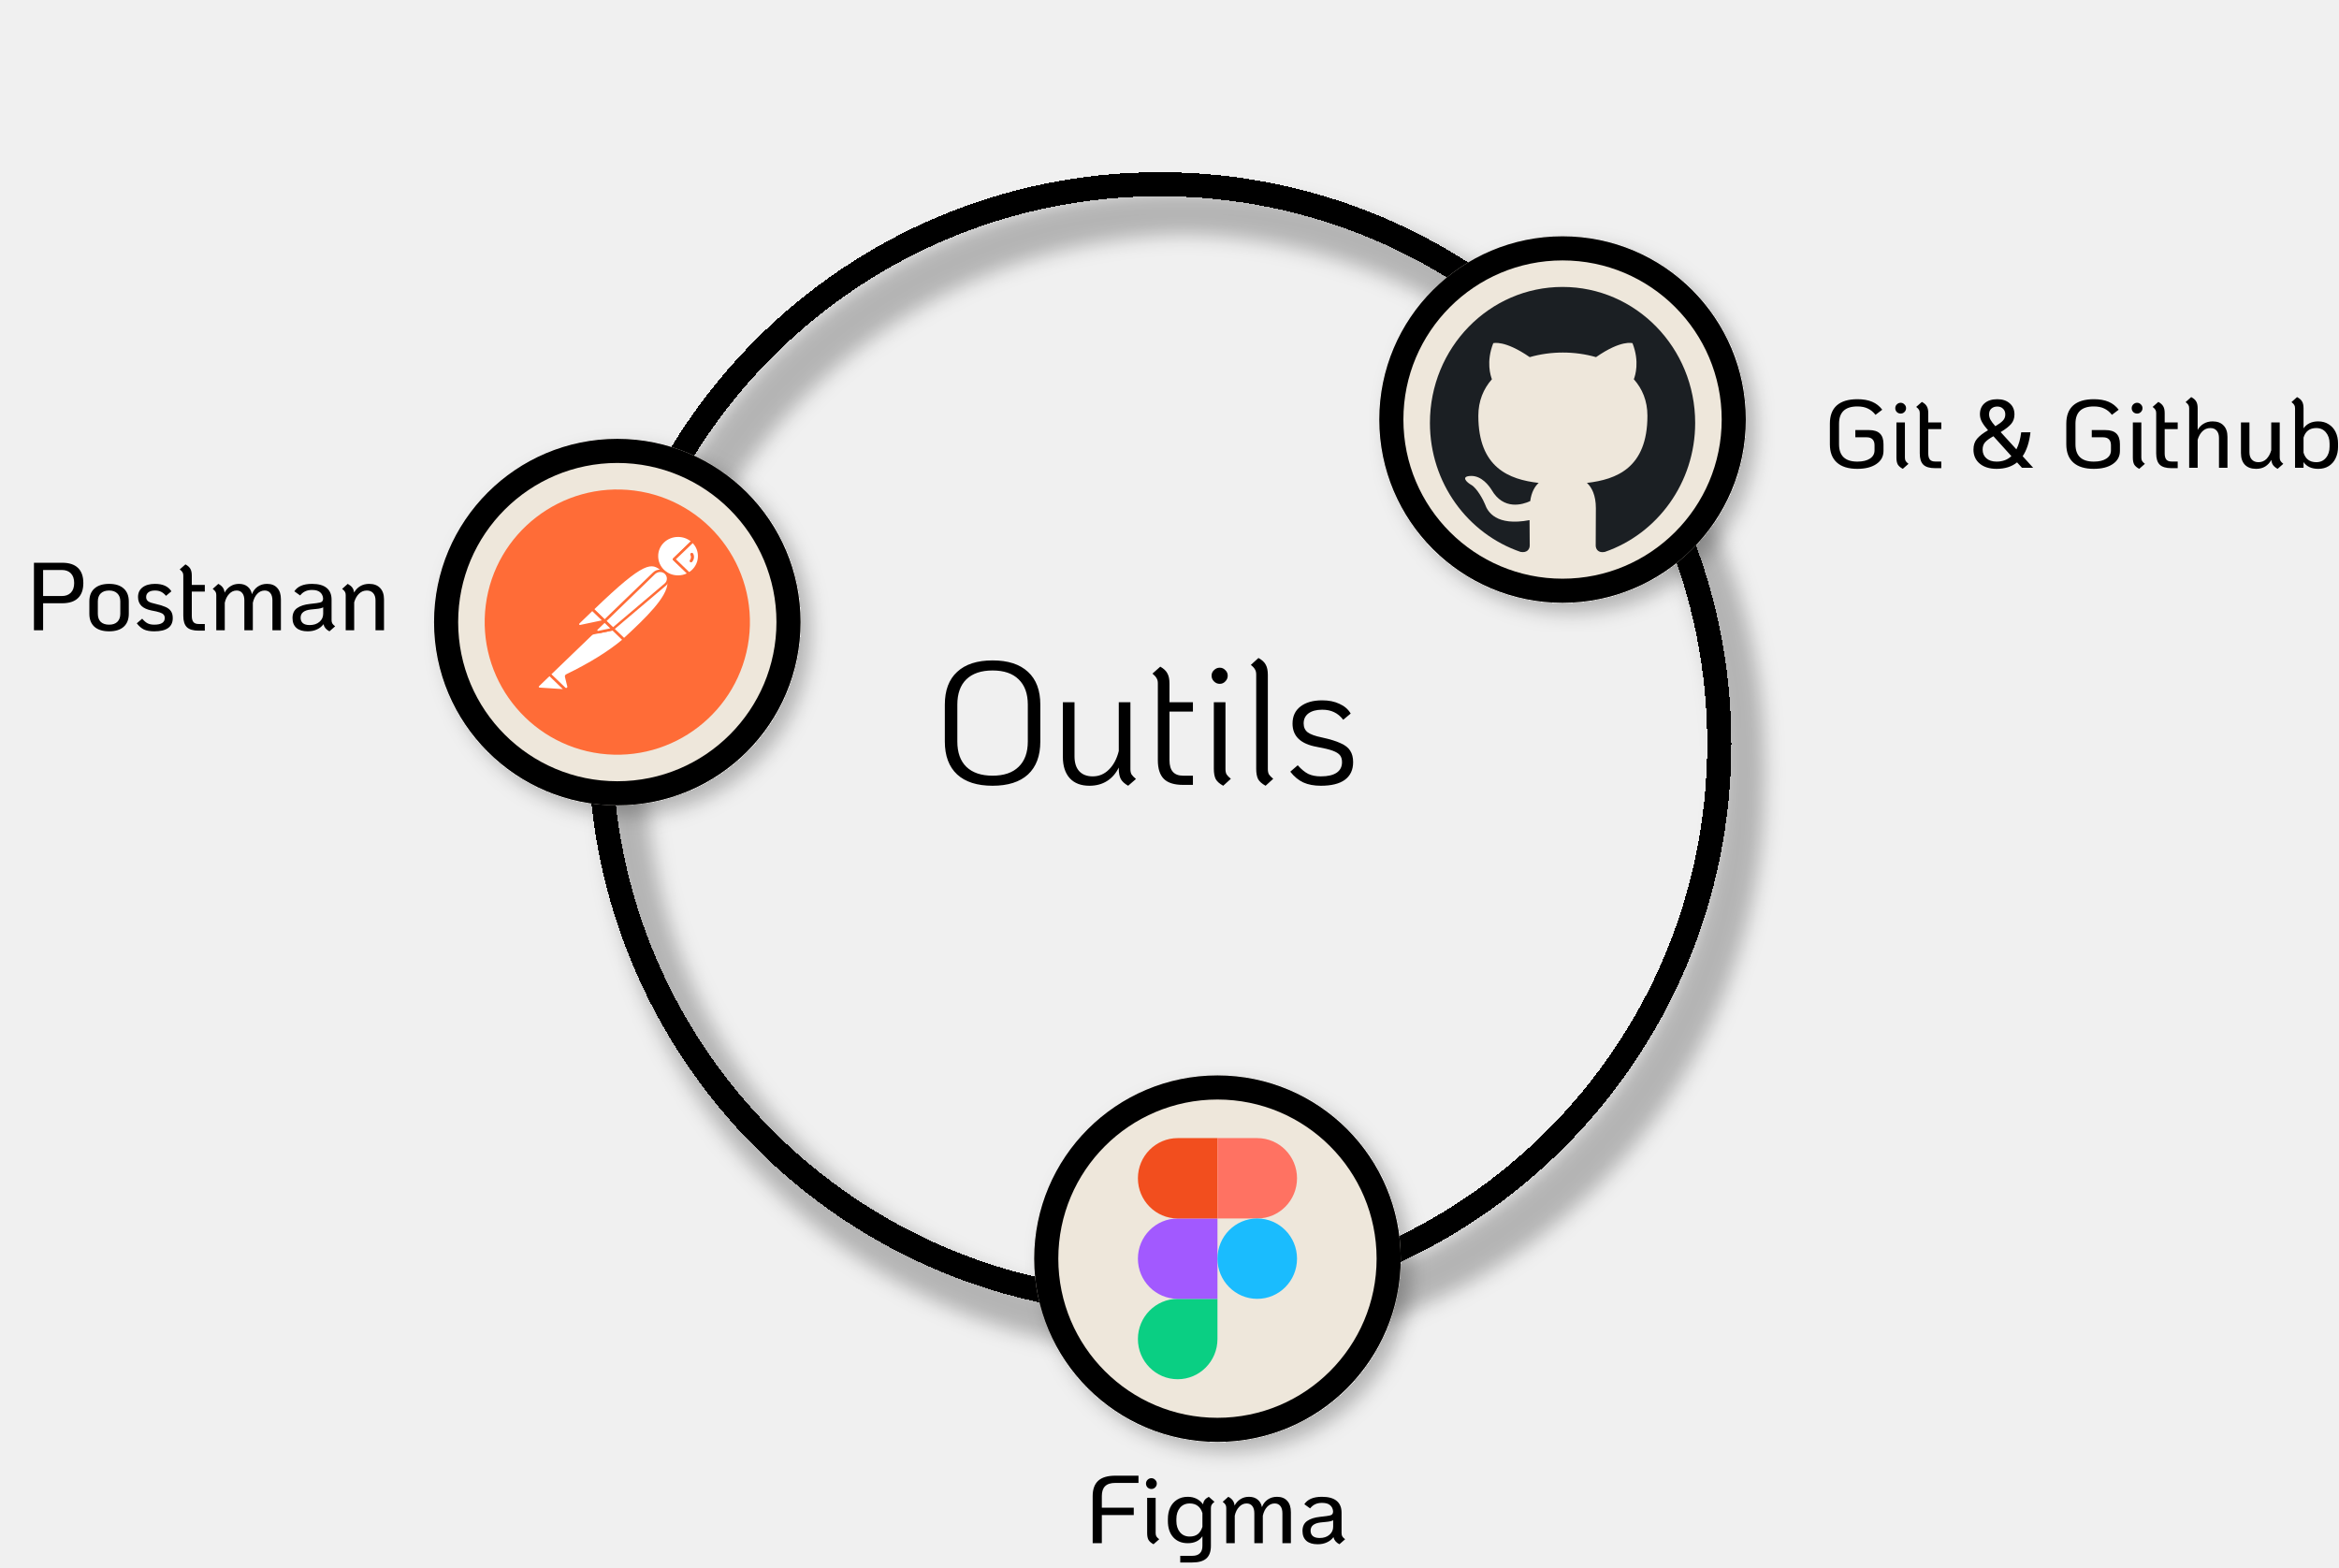
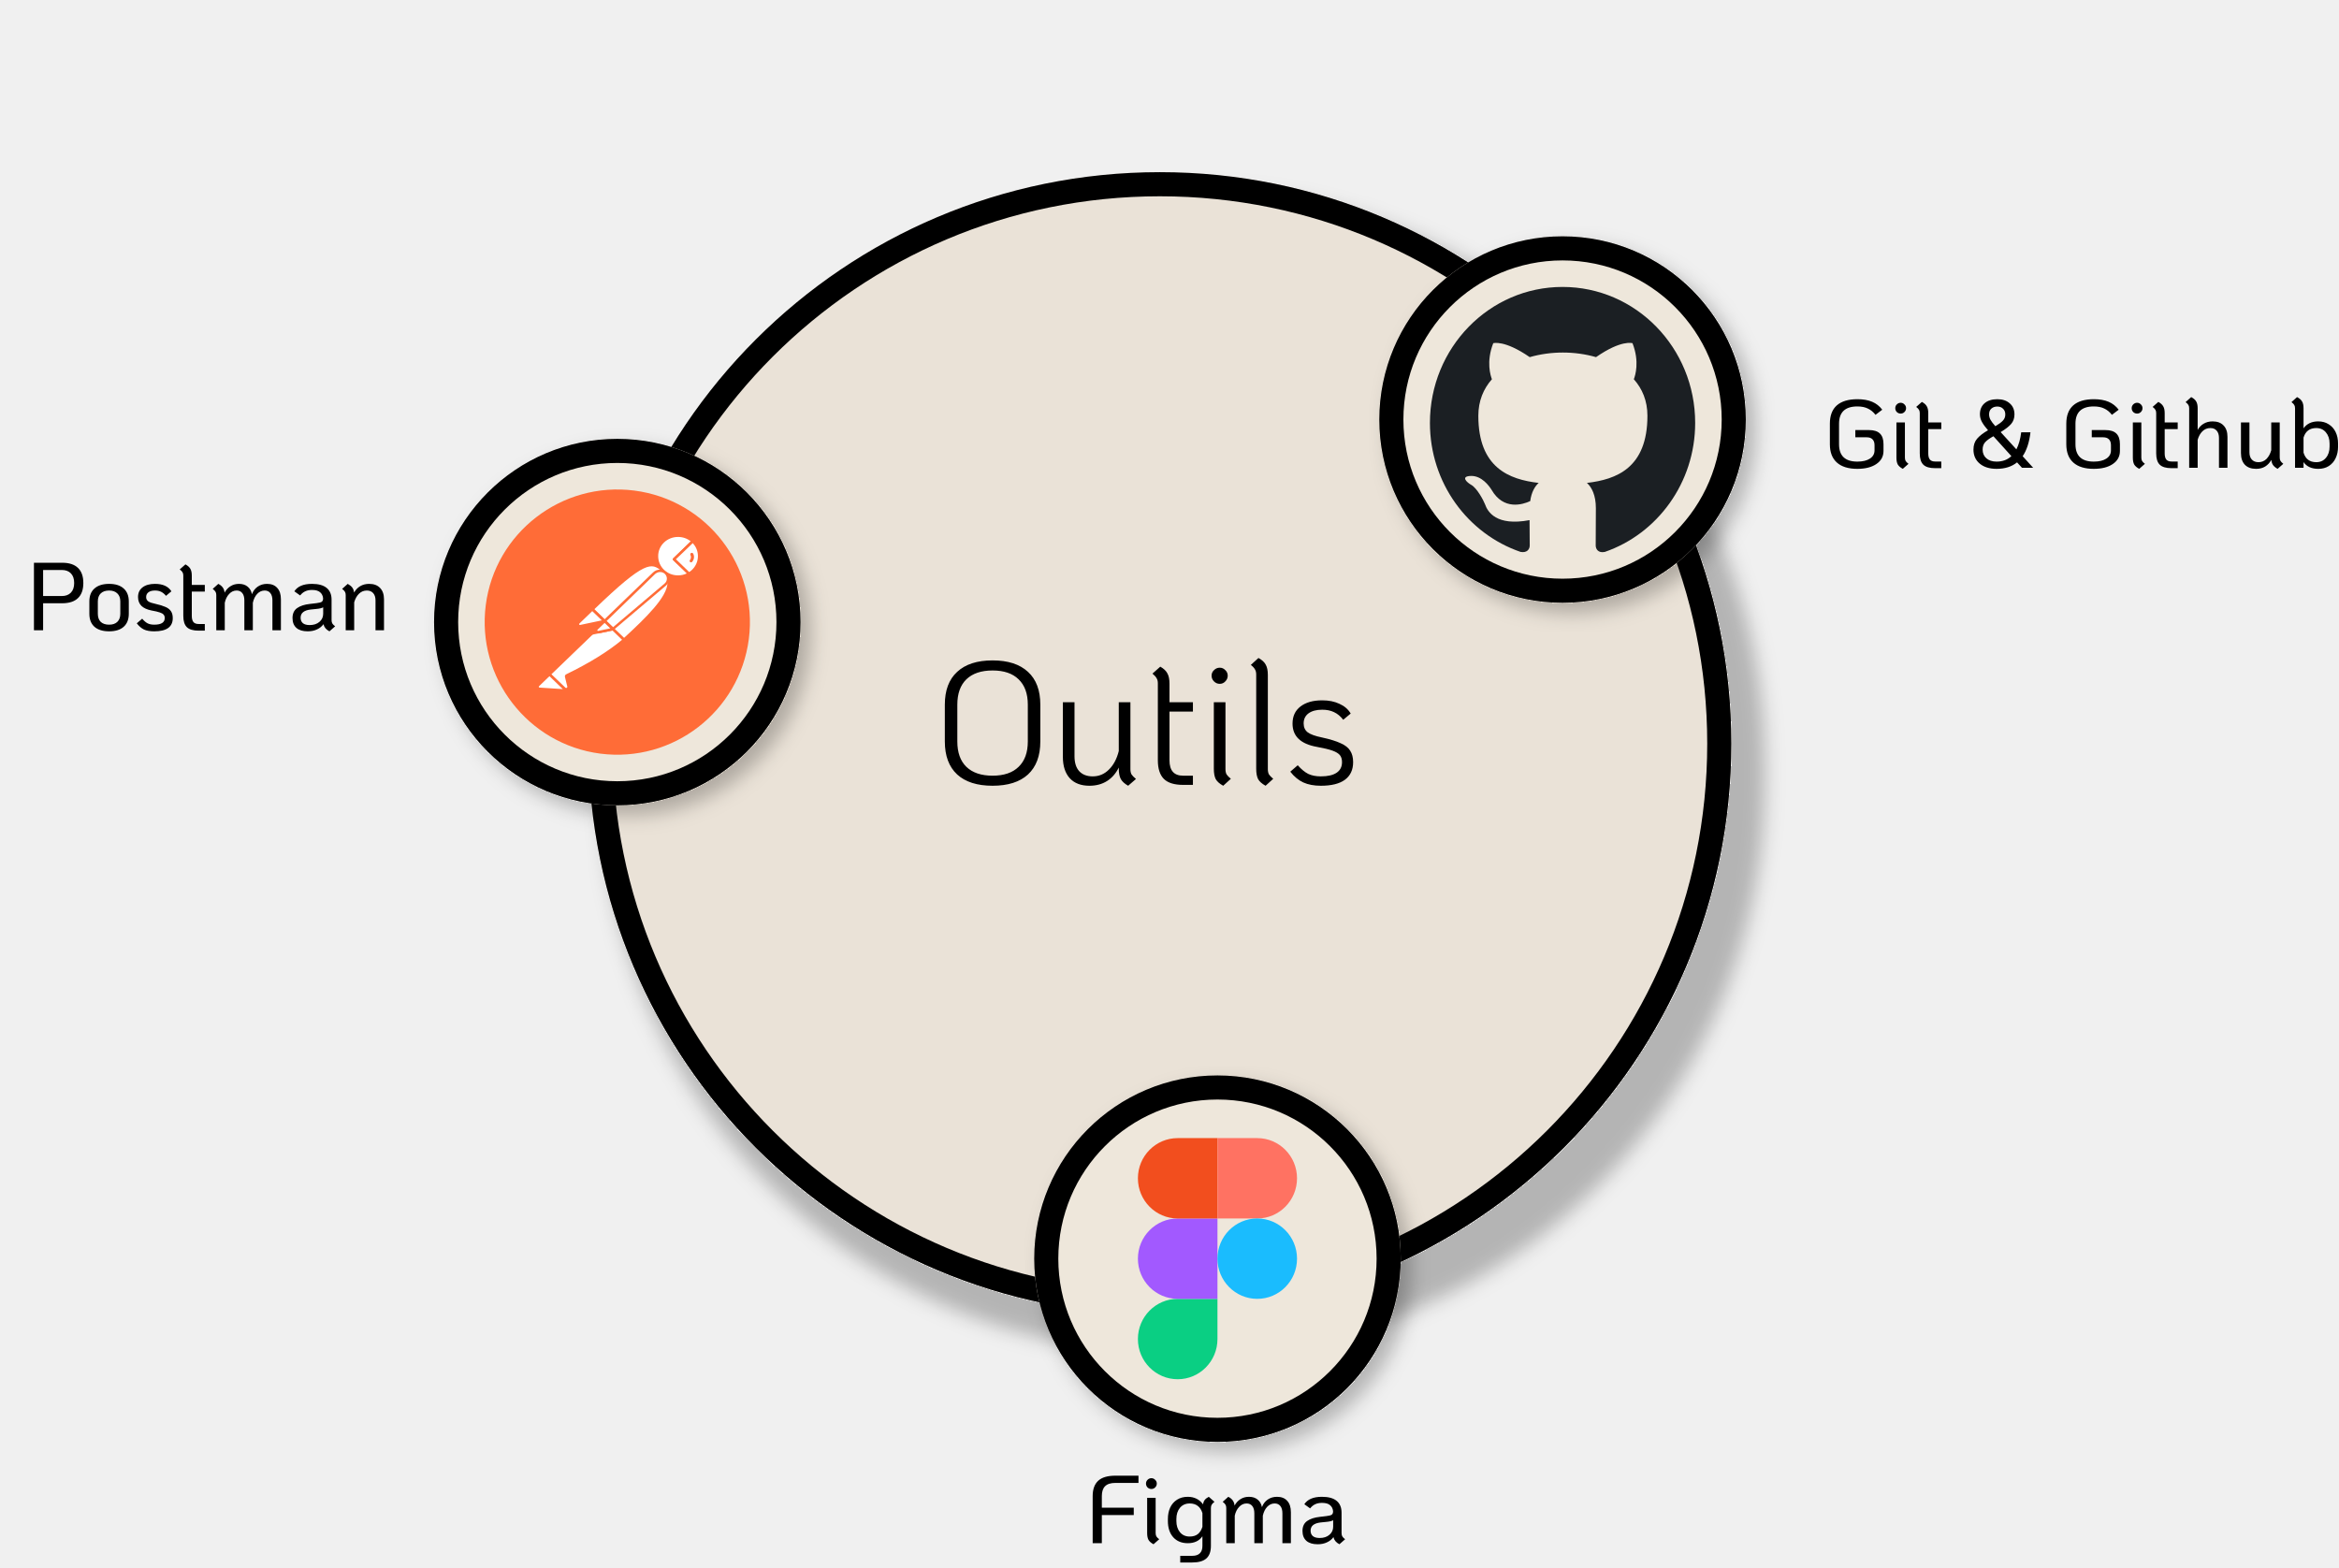
<svg xmlns="http://www.w3.org/2000/svg" width="485" height="325" viewBox="0 0 485 325" fill="none">
  <g filter="url(#filter0_d_146_38)">
-     <circle cx="240.5" cy="154.201" r="116" stroke="black" stroke-width="5" shape-rendering="crispEdges" />
+     <circle cx="240.5" cy="154.201" r="118.5" fill="#EAE2D7" />
+     <circle cx="240.5" cy="154.201" r="116" stroke="black" stroke-width="5" />
  </g>
  <g filter="url(#filter1_d_146_38)">
    <circle cx="128" cy="129" r="38" fill="#EEE7DB" />
    <circle cx="128" cy="129" r="35.5" stroke="black" stroke-width="5" />
  </g>
  <path d="M155.275 132.492C157.2 117.425 146.559 103.65 131.519 101.725C116.48 99.8 102.65 110.441 100.725 125.481C98.8 140.52 109.441 154.323 124.481 156.275C139.548 158.2 153.323 147.559 155.275 132.492Z" fill="#FF6C37" />
  <path d="M137.568 118.387L126.076 129.484L122.835 126.354C134.137 115.442 135.253 116.388 137.568 118.387Z" fill="white" />
  <path d="M126.076 129.746C125.994 129.746 125.94 129.72 125.885 129.668L122.618 126.538C122.509 126.433 122.509 126.275 122.618 126.17C134.11 115.073 135.308 116.125 137.732 118.229C137.786 118.281 137.813 118.334 137.813 118.413C137.813 118.492 137.786 118.544 137.732 118.597L126.24 129.668C126.212 129.72 126.131 129.746 126.076 129.746ZM123.217 126.354L126.076 129.115L137.16 118.413C135.145 116.677 133.783 116.151 123.217 126.354Z" fill="#FF6C37" />
  <path d="M129.371 132.665L126.24 129.641L137.732 118.545C140.809 121.542 136.207 126.407 129.371 132.665Z" fill="white" />
  <path d="M129.371 132.928C129.29 132.928 129.235 132.902 129.181 132.849L126.049 129.825C125.994 129.773 125.994 129.72 125.994 129.641C125.994 129.562 126.022 129.51 126.076 129.457L137.568 118.36C137.677 118.255 137.841 118.255 137.949 118.36C138.657 118.991 139.039 119.886 139.011 120.806C138.957 123.725 135.526 127.432 129.589 132.849C129.507 132.902 129.426 132.928 129.371 132.928ZM126.621 129.641C128.364 131.351 129.099 132.034 129.371 132.297C133.946 128.09 138.385 123.777 138.412 120.806C138.44 120.122 138.167 119.439 137.704 118.913L126.621 129.641Z" fill="#FF6C37" />
  <path d="M122.89 126.433L125.205 128.669C125.259 128.721 125.259 128.774 125.205 128.826C125.177 128.853 125.177 128.853 125.15 128.853L120.357 129.852C120.112 129.878 119.894 129.72 119.84 129.484C119.813 129.352 119.867 129.221 119.949 129.142L122.727 126.46C122.781 126.407 122.863 126.381 122.89 126.433Z" fill="white" />
  <path d="M120.276 130.115C119.867 130.115 119.568 129.799 119.568 129.405C119.568 129.221 119.649 129.037 119.785 128.905L122.563 126.223C122.727 126.092 122.944 126.092 123.108 126.223L125.423 128.458C125.586 128.59 125.586 128.826 125.423 128.984C125.368 129.037 125.314 129.063 125.232 129.089L120.439 130.089C120.385 130.089 120.33 130.115 120.276 130.115ZM122.808 126.723L120.139 129.3C120.085 129.352 120.058 129.431 120.112 129.51C120.139 129.589 120.221 129.615 120.303 129.589L124.796 128.642L122.808 126.723Z" fill="#FF6C37" />
  <path d="M143.641 112.234C141.898 110.603 139.093 110.656 137.405 112.365C135.716 114.074 135.771 116.756 137.541 118.387C138.984 119.728 141.163 119.965 142.879 118.965L139.774 115.968L143.641 112.234Z" fill="white" />
  <path d="M140.591 119.833C138.004 119.833 135.907 117.808 135.907 115.31C135.907 112.812 138.004 110.787 140.591 110.787C141.789 110.787 142.96 111.234 143.832 112.05C143.886 112.102 143.913 112.155 143.913 112.234C143.913 112.313 143.886 112.365 143.832 112.418L140.155 115.968L143.042 118.755C143.151 118.86 143.151 119.018 143.042 119.123C143.015 119.149 143.015 119.149 142.987 119.176C142.279 119.596 141.435 119.833 140.591 119.833ZM140.591 111.34C138.303 111.34 136.452 113.128 136.479 115.337C136.479 117.545 138.331 119.334 140.618 119.307C141.245 119.307 141.871 119.176 142.443 118.887L139.583 116.152C139.529 116.099 139.502 116.047 139.502 115.968C139.502 115.889 139.529 115.836 139.583 115.784L143.233 112.26C142.497 111.655 141.571 111.34 140.591 111.34Z" fill="#FF6C37" />
  <path d="M143.723 112.312L143.668 112.26L139.774 115.968L142.851 118.939C143.151 118.755 143.45 118.545 143.695 118.308C145.438 116.651 145.438 113.969 143.723 112.312Z" fill="white" />
  <path d="M142.879 119.228C142.797 119.228 142.742 119.202 142.688 119.149L139.583 116.152C139.529 116.099 139.502 116.046 139.502 115.968C139.502 115.889 139.529 115.836 139.583 115.783L143.45 112.049C143.559 111.944 143.723 111.944 143.832 112.049L143.913 112.102C145.738 113.864 145.738 116.704 143.941 118.492C143.668 118.755 143.369 118.992 143.042 119.176C142.96 119.202 142.906 119.228 142.879 119.228ZM140.155 115.968L142.906 118.623C143.124 118.492 143.341 118.308 143.505 118.15C145.057 116.651 145.139 114.206 143.641 112.628L140.155 115.968Z" fill="#FF6C37" />
  <path d="M138.031 118.86C137.378 118.229 136.316 118.229 135.662 118.86L125.395 128.774L127.111 130.43L137.977 121.227C138.685 120.648 138.739 119.623 138.14 118.939C138.086 118.913 138.058 118.886 138.031 118.86Z" fill="white" />
  <path d="M127.084 130.693C127.002 130.693 126.948 130.667 126.893 130.615L125.177 128.958C125.069 128.853 125.069 128.695 125.177 128.59L135.444 118.676C136.207 117.94 137.432 117.94 138.195 118.676C138.957 119.413 138.957 120.596 138.195 121.332C138.167 121.358 138.14 121.385 138.113 121.411L127.247 130.615C127.22 130.667 127.165 130.693 127.084 130.693ZM125.777 128.774L127.111 130.062L137.786 121.017C138.385 120.543 138.44 119.675 137.949 119.097C137.459 118.518 136.561 118.466 135.961 118.939C135.934 118.965 135.907 118.992 135.853 119.018L125.777 128.774Z" fill="#FF6C37" />
  <path d="M117.525 140.055C117.416 140.107 117.362 140.212 117.389 140.317L117.852 142.211C117.961 142.474 117.797 142.789 117.498 142.868C117.28 142.947 117.035 142.868 116.899 142.71L113.903 139.844L123.68 130.404L127.056 130.457L129.344 132.665C128.799 133.112 125.504 136.189 117.525 140.055Z" fill="white" />
  <path d="M117.307 143.131C117.089 143.131 116.872 143.052 116.735 142.895L113.767 140.028C113.713 139.976 113.685 139.923 113.685 139.844C113.685 139.765 113.713 139.713 113.767 139.66L123.544 130.22C123.598 130.167 123.68 130.141 123.734 130.141L127.111 130.194C127.193 130.194 127.247 130.22 127.302 130.273L129.589 132.481C129.644 132.534 129.671 132.613 129.671 132.692C129.671 132.771 129.644 132.823 129.562 132.876L129.371 133.034C126.485 135.479 122.563 137.925 117.689 140.265L118.151 142.132C118.233 142.474 118.07 142.842 117.743 143.026C117.58 143.105 117.443 143.131 117.307 143.131ZM114.312 139.844L117.117 142.526C117.198 142.658 117.362 142.711 117.498 142.632C117.634 142.553 117.689 142.395 117.607 142.264L117.144 140.37C117.089 140.134 117.198 139.923 117.416 139.818C122.236 137.478 126.131 135.058 128.99 132.666L126.975 130.72L123.843 130.667L114.312 139.844Z" fill="#FF6C37" />
  <path d="M111.588 142.106L113.93 139.844L117.416 143.21L111.861 142.842C111.616 142.816 111.452 142.605 111.48 142.369C111.48 142.263 111.507 142.158 111.588 142.106Z" fill="white" />
  <path d="M117.416 143.447L111.834 143.079C111.425 143.052 111.153 142.71 111.18 142.316C111.207 142.158 111.262 142 111.398 141.895L113.74 139.634C113.849 139.529 114.012 139.529 114.121 139.634L117.607 143C117.689 143.079 117.716 143.184 117.661 143.289C117.607 143.394 117.525 143.447 117.416 143.447ZM113.93 140.212L111.779 142.29C111.697 142.342 111.697 142.474 111.779 142.526C111.806 142.553 111.834 142.579 111.888 142.579L116.708 142.895L113.93 140.212Z" fill="#FF6C37" />
  <path d="M122.727 131.614C122.563 131.614 122.454 131.482 122.454 131.351C122.454 131.272 122.481 131.219 122.536 131.167L125.177 128.616C125.286 128.511 125.45 128.511 125.559 128.616L127.274 130.273C127.356 130.352 127.383 130.43 127.356 130.536C127.329 130.614 127.247 130.693 127.138 130.72L122.781 131.614C122.754 131.614 122.727 131.614 122.727 131.614ZM125.368 129.168L123.571 130.904L126.512 130.299L125.368 129.168Z" fill="#FF6C37" />
  <path d="M127.056 130.457L124.061 131.088C123.843 131.14 123.625 131.009 123.571 130.798C123.544 130.667 123.571 130.535 123.68 130.43L125.341 128.826L127.056 130.457Z" fill="white" />
  <path d="M124.006 131.351C123.625 131.351 123.326 131.062 123.326 130.693C123.326 130.509 123.407 130.352 123.516 130.22L125.177 128.616C125.286 128.511 125.45 128.511 125.559 128.616L127.274 130.273C127.356 130.352 127.383 130.43 127.356 130.536C127.329 130.614 127.247 130.693 127.138 130.72L124.143 131.351C124.088 131.351 124.034 131.351 124.006 131.351ZM125.368 129.168L123.898 130.588C123.843 130.641 123.843 130.693 123.87 130.746C123.898 130.799 123.952 130.825 124.034 130.825L126.539 130.299L125.368 129.168Z" fill="#FF6C37" />
  <path d="M143.75 114.837C143.695 114.679 143.505 114.6 143.341 114.653C143.178 114.706 143.096 114.89 143.151 115.047C143.151 115.074 143.178 115.1 143.178 115.126C143.341 115.442 143.287 115.836 143.069 116.126C142.96 116.257 142.987 116.441 143.096 116.546C143.233 116.651 143.423 116.625 143.532 116.494C143.941 115.994 144.022 115.363 143.75 114.837Z" fill="#FF6C37" />
  <g filter="url(#filter2_d_146_38)">
    <circle cx="252.445" cy="261" r="38" fill="#EEE7DB" />
    <circle cx="252.445" cy="261" r="35.5" stroke="black" stroke-width="5" />
  </g>
  <g clip-path="url(#clip0_146_38)">
    <path d="M244.197 286C248.75 286 252.445 282.267 252.445 277.667V269.333H244.197C239.644 269.333 235.949 273.067 235.949 277.667C235.949 282.267 239.644 286 244.197 286Z" fill="#0ACF83" />
    <path d="M235.949 261C235.949 256.4 239.644 252.667 244.197 252.667H252.445V269.333H244.197C239.644 269.333 235.949 265.6 235.949 261Z" fill="#A259FF" />
    <path d="M235.949 244.333C235.949 239.733 239.644 236 244.197 236H252.445V252.667H244.197C239.644 252.667 235.949 248.933 235.949 244.333Z" fill="#F24E1E" />
    <path d="M252.445 236H260.694C265.247 236 268.942 239.733 268.942 244.333C268.942 248.933 265.247 252.667 260.694 252.667H252.445V236Z" fill="#FF7262" />
    <path d="M268.942 261C268.942 265.6 265.247 269.333 260.694 269.333C256.141 269.333 252.445 265.6 252.445 261C252.445 256.4 256.141 252.667 260.694 252.667C265.247 252.667 268.942 256.4 268.942 261Z" fill="#1ABCFE" />
  </g>
  <g filter="url(#filter3_d_146_38)">
    <path d="M362 87C362 107.987 344.987 125 324 125C303.013 125 286 107.987 286 87C286 66.013 303.013 49 324 49C344.987 49 362 66.013 362 87Z" fill="#EEE7DB" />
    <path d="M359.5 87C359.5 106.606 343.606 122.5 324 122.5C304.394 122.5 288.5 106.606 288.5 87C288.5 67.394 304.394 51.5 324 51.5C343.606 51.5 359.5 67.394 359.5 87Z" stroke="black" stroke-width="5" />
  </g>
-   <path fill-rule="evenodd" clip-rule="evenodd" d="M324 59.5C308.806 59.5 296.5 72.118 296.5 87.696C296.5 100.172 304.372 110.71 315.303 114.446C316.678 114.693 317.194 113.847 317.194 113.107C317.194 112.437 317.159 110.217 317.159 107.855C310.25 109.159 308.462 106.128 307.912 104.542C307.603 103.732 306.263 101.229 305.094 100.56C304.131 100.031 302.756 98.727 305.059 98.692C307.225 98.657 308.772 100.736 309.288 101.582C311.763 105.846 315.716 104.648 317.297 103.908C317.538 102.075 318.259 100.842 319.05 100.137C312.931 99.432 306.538 97 306.538 86.215C306.538 83.149 307.603 80.611 309.356 78.638C309.081 77.933 308.119 75.043 309.631 71.166C309.631 71.166 311.934 70.426 317.194 74.056C319.394 73.422 321.731 73.104 324.069 73.104C326.406 73.104 328.744 73.422 330.944 74.056C336.203 70.391 338.506 71.166 338.506 71.166C340.019 75.043 339.056 77.933 338.781 78.638C340.534 80.611 341.6 83.114 341.6 86.215C341.6 97.035 335.172 99.432 329.053 100.137C330.05 101.018 330.909 102.71 330.909 105.353C330.909 109.124 330.875 112.155 330.875 113.107C330.875 113.847 331.391 114.728 332.766 114.446C343.628 110.71 351.5 100.137 351.5 87.696C351.5 72.118 339.194 59.5 324 59.5Z" fill="#1B1F23" />
+   <path fill-rule="evenodd" clip-rule="evenodd" d="M324 59.5C308.806 59.5 296.5 72.118 296.5 87.696C296.5 100.172 304.372 110.71 315.303 114.446C316.678 114.693 317.194 113.847 317.194 113.107C317.194 112.437 317.159 110.217 317.159 107.855C310.25 109.159 308.462 106.128 307.912 104.542C307.603 103.732 306.262 101.229 305.094 100.56C304.131 100.031 302.756 98.727 305.059 98.692C307.225 98.657 308.772 100.736 309.288 101.582C311.762 105.846 315.716 104.648 317.297 103.908C317.538 102.075 318.259 100.842 319.05 100.137C312.931 99.432 306.538 97 306.538 86.215C306.538 83.149 307.603 80.611 309.356 78.638C309.081 77.933 308.119 75.043 309.631 71.166C309.631 71.166 311.934 70.426 317.194 74.056C319.394 73.422 321.731 73.104 324.069 73.104C326.406 73.104 328.744 73.422 330.944 74.056C336.203 70.391 338.506 71.166 338.506 71.166C340.019 75.043 339.056 77.933 338.781 78.638C340.534 80.611 341.6 83.114 341.6 86.215C341.6 97.035 335.172 99.432 329.053 100.137C330.05 101.018 330.909 102.71 330.909 105.353C330.909 109.124 330.875 112.155 330.875 113.107C330.875 113.847 331.391 114.728 332.766 114.446C343.628 110.71 351.5 100.137 351.5 87.696C351.5 72.118 339.194 59.5 324 59.5Z" fill="#1B1F23" />
  <path d="M205.814 162.935C202.622 162.935 200.174 162.155 198.47 160.595C196.766 159.011 195.914 156.731 195.914 153.755V146.123C195.914 143.147 196.766 140.879 198.47 139.319C200.174 137.735 202.622 136.943 205.814 136.943C209.006 136.943 211.454 137.735 213.158 139.319C214.862 140.879 215.714 143.147 215.714 146.123V153.755C215.714 156.731 214.862 159.011 213.158 160.595C211.454 162.155 209.006 162.935 205.814 162.935ZM205.814 160.847C208.166 160.847 209.966 160.235 211.214 159.011C212.486 157.787 213.122 156.035 213.122 153.755V146.123C213.122 143.843 212.486 142.091 211.214 140.867C209.966 139.643 208.166 139.031 205.814 139.031C203.462 139.031 201.65 139.643 200.378 140.867C199.13 142.091 198.506 143.843 198.506 146.123V153.755C198.506 156.035 199.13 157.787 200.378 159.011C201.65 160.235 203.462 160.847 205.814 160.847ZM234.395 159.479C234.395 159.911 234.467 160.271 234.611 160.559C234.779 160.823 235.091 161.147 235.547 161.531L233.927 162.935C233.207 162.527 232.703 162.071 232.415 161.567C232.127 161.039 231.983 160.319 231.983 159.407V159.155C231.383 160.379 230.567 161.315 229.535 161.963C228.503 162.611 227.291 162.935 225.899 162.935C224.147 162.935 222.791 162.419 221.831 161.387C220.871 160.331 220.391 158.855 220.391 156.959V145.619H222.803V156.815C222.803 158.159 223.127 159.191 223.775 159.911C224.447 160.631 225.383 160.991 226.583 160.991C227.879 160.991 228.995 160.523 229.931 159.587C230.891 158.651 231.575 157.367 231.983 155.735V145.619H234.395V159.479ZM242.496 147.563V157.643C242.496 159.779 243.432 160.847 245.304 160.847H247.356V162.755H245.304C243.504 162.755 242.184 162.347 241.344 161.531C240.504 160.691 240.084 159.395 240.084 157.643V141.695C240.084 141.263 240 140.915 239.832 140.651C239.688 140.363 239.4 140.039 238.968 139.679L240.588 138.239C241.308 138.647 241.8 139.115 242.064 139.643C242.352 140.147 242.496 140.855 242.496 141.767V145.619H247.356V147.563H242.496ZM252.917 141.803C252.461 141.803 252.065 141.635 251.729 141.299C251.393 140.963 251.225 140.567 251.225 140.111C251.225 139.655 251.393 139.271 251.729 138.959C252.065 138.623 252.461 138.455 252.917 138.455C253.373 138.455 253.757 138.623 254.069 138.959C254.405 139.271 254.573 139.655 254.573 140.111C254.573 140.567 254.405 140.963 254.069 141.299C253.757 141.635 253.373 141.803 252.917 141.803ZM253.637 162.935C252.893 162.527 252.377 162.071 252.089 161.567C251.825 161.039 251.693 160.319 251.693 159.407V145.619H254.105V159.479C254.105 159.911 254.177 160.271 254.321 160.559C254.489 160.823 254.789 161.135 255.221 161.495L253.637 162.935ZM262.423 162.935C261.679 162.527 261.163 162.071 260.875 161.567C260.611 161.039 260.479 160.319 260.479 159.407V139.895C260.479 139.439 260.395 139.079 260.227 138.815C260.083 138.527 259.795 138.215 259.363 137.879L260.947 136.439C261.691 136.847 262.195 137.315 262.459 137.843C262.747 138.347 262.891 139.055 262.891 139.967V159.479C262.891 159.911 262.963 160.271 263.107 160.559C263.275 160.823 263.575 161.135 264.007 161.495L262.423 162.935ZM273.88 162.935C272.464 162.935 271.252 162.707 270.244 162.251C269.26 161.795 268.36 161.051 267.544 160.019L269.092 158.687C269.836 159.527 270.568 160.127 271.288 160.487C272.008 160.823 272.872 160.991 273.88 160.991C275.32 160.991 276.412 160.739 277.156 160.235C277.9 159.731 278.272 158.999 278.272 158.039C278.272 157.439 278.128 156.959 277.84 156.599C277.552 156.239 277.048 155.927 276.328 155.663C275.608 155.399 274.516 155.135 273.052 154.871C269.692 154.271 268.012 152.663 268.012 150.047C268.012 148.535 268.552 147.359 269.632 146.519C270.736 145.655 272.248 145.223 274.168 145.223C275.536 145.223 276.724 145.463 277.732 145.943C278.764 146.399 279.544 147.071 280.072 147.959L278.524 149.255C277.972 148.535 277.336 148.007 276.616 147.671C275.92 147.335 275.104 147.167 274.168 147.167C272.968 147.167 272.02 147.419 271.324 147.923C270.652 148.427 270.316 149.123 270.316 150.011C270.316 150.803 270.592 151.415 271.144 151.847C271.72 152.279 272.716 152.639 274.132 152.927C275.788 153.287 277.072 153.683 277.984 154.115C278.92 154.523 279.58 155.039 279.964 155.663C280.372 156.287 280.576 157.079 280.576 158.039C280.576 159.647 280 160.871 278.848 161.711C277.72 162.527 276.064 162.935 273.88 162.935Z" fill="black" />
  <path d="M7.039 116.693H12.879C14.333 116.693 15.426 117.047 16.159 117.753C16.906 118.46 17.279 119.507 17.279 120.893C17.279 122.28 16.906 123.327 16.159 124.033C15.426 124.74 14.333 125.093 12.879 125.093H8.939V130.693H7.039V116.693ZM12.819 123.593C13.619 123.593 14.246 123.36 14.699 122.893C15.153 122.427 15.379 121.76 15.379 120.893C15.379 120.027 15.153 119.36 14.699 118.893C14.246 118.427 13.619 118.193 12.819 118.193H8.939V123.593H12.819ZM22.626 130.913C21.319 130.913 20.306 130.6 19.586 129.973C18.879 129.333 18.526 128.433 18.526 127.273V124.713C18.526 123.553 18.879 122.66 19.586 122.033C20.306 121.393 21.319 121.073 22.626 121.073C23.933 121.073 24.939 121.393 25.646 122.033C26.353 122.66 26.706 123.553 26.706 124.713V127.273C26.706 128.433 26.353 129.333 25.646 129.973C24.939 130.6 23.933 130.913 22.626 130.913ZM22.626 129.533C23.359 129.533 23.926 129.34 24.326 128.953C24.739 128.553 24.946 127.993 24.946 127.273V124.713C24.946 123.993 24.739 123.44 24.326 123.053C23.926 122.653 23.359 122.453 22.626 122.453C21.879 122.453 21.299 122.653 20.886 123.053C20.486 123.44 20.286 123.993 20.286 124.713V127.273C20.286 127.993 20.486 128.553 20.886 128.953C21.299 129.34 21.879 129.533 22.626 129.533ZM31.982 130.913C31.102 130.913 30.388 130.787 29.842 130.533C29.308 130.267 28.815 129.84 28.362 129.253L29.482 128.293C29.868 128.747 30.242 129.067 30.602 129.253C30.975 129.44 31.435 129.533 31.982 129.533C33.435 129.533 34.162 129.073 34.162 128.153C34.162 127.86 34.082 127.627 33.922 127.453C33.775 127.267 33.508 127.113 33.122 126.993C32.748 126.86 32.182 126.727 31.422 126.593C30.488 126.407 29.788 126.087 29.322 125.633C28.855 125.167 28.622 124.553 28.622 123.793C28.622 122.94 28.935 122.273 29.562 121.793C30.188 121.313 31.048 121.073 32.142 121.073C33.755 121.073 34.888 121.587 35.542 122.613L34.422 123.553C34.102 123.167 33.762 122.887 33.402 122.713C33.055 122.54 32.635 122.453 32.142 122.453C31.555 122.453 31.102 122.573 30.782 122.813C30.462 123.053 30.302 123.387 30.302 123.813C30.302 124.2 30.455 124.5 30.762 124.713C31.068 124.913 31.555 125.08 32.222 125.213C33.102 125.413 33.795 125.627 34.302 125.853C34.808 126.067 35.188 126.36 35.442 126.733C35.695 127.093 35.822 127.573 35.822 128.173C35.822 130 34.542 130.913 31.982 130.913ZM39.769 122.673V127.713C39.769 128.287 39.882 128.713 40.109 128.993C40.336 129.26 40.696 129.393 41.189 129.393H42.469V130.773H41.189C40.056 130.773 39.242 130.533 38.749 130.053C38.256 129.573 38.009 128.793 38.009 127.713V119.353C38.009 119.073 37.956 118.847 37.849 118.673C37.742 118.487 37.549 118.287 37.269 118.073L38.449 117.033C38.942 117.3 39.282 117.607 39.469 117.953C39.669 118.287 39.769 118.753 39.769 119.353V121.293H42.469V122.673H39.769ZM55.367 121.073C56.287 121.073 56.994 121.353 57.487 121.913C57.994 122.46 58.247 123.247 58.247 124.273V130.693H56.487V124.493C56.487 123.84 56.347 123.34 56.067 122.993C55.787 122.633 55.394 122.453 54.887 122.453C54.287 122.453 53.767 122.687 53.327 123.153C52.901 123.607 52.6 124.22 52.427 124.993V130.693H50.667V124.493C50.667 123.84 50.527 123.34 50.247 122.993C49.967 122.633 49.574 122.453 49.067 122.453C48.467 122.453 47.947 122.693 47.507 123.173C47.067 123.64 46.767 124.247 46.607 124.993V130.693H44.847V123.393C44.847 123.113 44.794 122.887 44.687 122.713C44.581 122.527 44.387 122.327 44.107 122.113L45.267 121.073C46.067 121.473 46.501 122.08 46.567 122.893C46.887 122.307 47.3 121.86 47.807 121.553C48.314 121.233 48.894 121.073 49.547 121.073C50.281 121.073 50.874 121.26 51.327 121.633C51.794 121.993 52.1 122.52 52.247 123.213C52.487 122.56 52.88 122.04 53.427 121.653C53.987 121.267 54.634 121.073 55.367 121.073ZM68.752 128.593C68.752 128.873 68.806 129.107 68.912 129.293C69.019 129.467 69.213 129.66 69.493 129.873L68.312 130.913C67.632 130.567 67.219 130.073 67.073 129.433C66.752 129.887 66.306 130.247 65.733 130.513C65.172 130.78 64.526 130.913 63.792 130.913C62.792 130.913 62.019 130.68 61.472 130.213C60.926 129.733 60.653 129.047 60.653 128.153C60.653 127.233 60.972 126.547 61.612 126.093C62.252 125.64 63.133 125.353 64.252 125.233L65.612 125.073C66.186 125.007 66.559 124.907 66.733 124.773C66.919 124.627 67.006 124.38 66.993 124.033C66.939 123.513 66.726 123.1 66.353 122.793C65.993 122.487 65.439 122.333 64.692 122.333C64.146 122.333 63.679 122.427 63.292 122.613C62.906 122.787 62.553 123.073 62.233 123.473L61.032 122.613C61.366 122.107 61.826 121.727 62.413 121.473C63.013 121.207 63.773 121.073 64.692 121.073C66.039 121.073 67.052 121.353 67.733 121.913C68.412 122.473 68.752 123.287 68.752 124.353V128.593ZM64.213 129.613C65.052 129.613 65.726 129.393 66.233 128.953C66.752 128.513 67.013 127.953 67.013 127.273V125.933C66.706 126.107 66.233 126.22 65.593 126.273L64.412 126.393C63.026 126.553 62.333 127.12 62.333 128.093C62.333 128.587 62.492 128.967 62.812 129.233C63.133 129.487 63.599 129.613 64.213 129.613ZM76.543 121.073C77.516 121.073 78.27 121.353 78.803 121.913C79.35 122.473 79.623 123.26 79.623 124.273V130.693H77.863V124.493C77.863 123.853 77.703 123.353 77.383 122.993C77.063 122.633 76.623 122.453 76.063 122.453C75.436 122.453 74.896 122.673 74.443 123.113C73.99 123.553 73.656 124.147 73.443 124.893V130.693H71.683V123.393C71.683 123.113 71.63 122.887 71.523 122.713C71.416 122.527 71.223 122.327 70.943 122.113L72.103 121.073C72.53 121.313 72.843 121.567 73.043 121.833C73.243 122.1 73.37 122.447 73.423 122.873C73.73 122.313 74.15 121.873 74.683 121.553C75.216 121.233 75.836 121.073 76.543 121.073Z" fill="black" />
  <path d="M385.111 97.22C383.271 97.22 381.865 96.787 380.891 95.92C379.918 95.053 379.431 93.787 379.431 92.12V87.86C379.431 86.18 379.911 84.913 380.871 84.06C381.845 83.207 383.271 82.78 385.151 82.78C386.351 82.78 387.371 82.96 388.211 83.32C389.051 83.68 389.745 84.227 390.291 84.96L388.891 86.02C388.438 85.433 387.911 85 387.311 84.72C386.725 84.427 385.998 84.28 385.131 84.28C382.598 84.28 381.331 85.473 381.331 87.86V92.12C381.331 94.52 382.598 95.72 385.131 95.72C386.238 95.72 387.105 95.513 387.731 95.1C388.371 94.687 388.691 94.113 388.691 93.38V92.32C388.691 91.787 388.551 91.38 388.271 91.1C388.005 90.82 387.605 90.68 387.071 90.68H384.711V89.18H387.551C388.565 89.18 389.318 89.42 389.811 89.9C390.305 90.38 390.551 91.113 390.551 92.1V93.5C390.551 94.647 390.058 95.553 389.071 96.22C388.098 96.887 386.778 97.22 385.111 97.22ZM394.111 85.76C393.804 85.76 393.537 85.653 393.311 85.44C393.097 85.213 392.991 84.947 392.991 84.64C392.991 84.333 393.097 84.073 393.311 83.86C393.537 83.633 393.804 83.52 394.111 83.52C394.417 83.52 394.677 83.633 394.891 83.86C395.117 84.073 395.231 84.333 395.231 84.64C395.231 84.947 395.117 85.213 394.891 85.44C394.677 85.653 394.417 85.76 394.111 85.76ZM394.551 97.22C394.057 96.953 393.711 96.653 393.511 96.32C393.324 95.973 393.231 95.5 393.231 94.9V87.6H394.991V94.9C394.991 95.18 395.044 95.413 395.151 95.6C395.257 95.773 395.451 95.967 395.731 96.18L394.551 97.22ZM399.831 88.98V94.02C399.831 94.593 399.945 95.02 400.171 95.3C400.398 95.567 400.758 95.7 401.251 95.7H402.531V97.08H401.251C400.118 97.08 399.305 96.84 398.811 96.36C398.318 95.88 398.071 95.1 398.071 94.02V85.66C398.071 85.38 398.018 85.153 397.911 84.98C397.805 84.793 397.611 84.593 397.331 84.38L398.511 83.34C399.005 83.607 399.345 83.913 399.531 84.26C399.731 84.593 399.831 85.06 399.831 85.66V87.6H402.531V88.98H399.831ZM419.265 97L418.245 95.88C417.139 96.773 415.725 97.22 414.005 97.22C412.539 97.22 411.372 96.86 410.505 96.14C409.639 95.42 409.205 94.447 409.205 93.22C409.205 92.3 409.459 91.547 409.965 90.96C410.485 90.36 411.239 89.78 412.225 89.22C411.665 88.58 411.245 88.007 410.965 87.5C410.685 86.993 410.545 86.46 410.545 85.9C410.545 84.94 410.865 84.18 411.505 83.62C412.159 83.06 413.039 82.78 414.145 82.78C415.225 82.78 416.085 83.067 416.725 83.64C417.379 84.2 417.705 84.967 417.705 85.94C417.705 86.713 417.479 87.367 417.025 87.9C416.585 88.42 415.859 88.987 414.845 89.6L418.105 93.18C418.599 92.22 418.932 91.04 419.105 89.64H421.025C420.785 91.707 420.245 93.36 419.405 94.6L421.585 97H419.265ZM414.145 84.3C413.639 84.3 413.225 84.447 412.905 84.74C412.599 85.02 412.445 85.407 412.445 85.9C412.445 86.313 412.545 86.7 412.745 87.06C412.945 87.42 413.279 87.86 413.745 88.38C414.465 87.953 414.985 87.567 415.305 87.22C415.639 86.873 415.805 86.447 415.805 85.94C415.805 85.447 415.652 85.053 415.345 84.76C415.039 84.453 414.639 84.3 414.145 84.3ZM414.005 95.72C415.245 95.72 416.265 95.34 417.065 94.58L413.345 90.46C412.585 90.873 412.019 91.28 411.645 91.68C411.285 92.067 411.105 92.58 411.105 93.22C411.105 93.98 411.365 94.587 411.885 95.04C412.405 95.493 413.112 95.72 414.005 95.72ZM434.135 97.22C432.295 97.22 430.888 96.787 429.915 95.92C428.942 95.053 428.455 93.787 428.455 92.12V87.86C428.455 86.18 428.935 84.913 429.895 84.06C430.868 83.207 432.295 82.78 434.175 82.78C435.375 82.78 436.395 82.96 437.235 83.32C438.075 83.68 438.768 84.227 439.315 84.96L437.915 86.02C437.462 85.433 436.935 85 436.335 84.72C435.748 84.427 435.022 84.28 434.155 84.28C431.622 84.28 430.355 85.473 430.355 87.86V92.12C430.355 94.52 431.622 95.72 434.155 95.72C435.262 95.72 436.128 95.513 436.755 95.1C437.395 94.687 437.715 94.113 437.715 93.38V92.32C437.715 91.787 437.575 91.38 437.295 91.1C437.028 90.82 436.628 90.68 436.095 90.68H433.735V89.18H436.575C437.588 89.18 438.342 89.42 438.835 89.9C439.328 90.38 439.575 91.113 439.575 92.1V93.5C439.575 94.647 439.082 95.553 438.095 96.22C437.122 96.887 435.802 97.22 434.135 97.22ZM443.134 85.76C442.828 85.76 442.561 85.653 442.334 85.44C442.121 85.213 442.014 84.947 442.014 84.64C442.014 84.333 442.121 84.073 442.334 83.86C442.561 83.633 442.828 83.52 443.134 83.52C443.441 83.52 443.701 83.633 443.914 83.86C444.141 84.073 444.254 84.333 444.254 84.64C444.254 84.947 444.141 85.213 443.914 85.44C443.701 85.653 443.441 85.76 443.134 85.76ZM443.574 97.22C443.081 96.953 442.734 96.653 442.534 96.32C442.348 95.973 442.254 95.5 442.254 94.9V87.6H444.014V94.9C444.014 95.18 444.068 95.413 444.174 95.6C444.281 95.773 444.474 95.967 444.754 96.18L443.574 97.22ZM448.855 88.98V94.02C448.855 94.593 448.968 95.02 449.195 95.3C449.421 95.567 449.781 95.7 450.275 95.7H451.555V97.08H450.275C449.141 97.08 448.328 96.84 447.835 96.36C447.341 95.88 447.095 95.1 447.095 94.02V85.66C447.095 85.38 447.041 85.153 446.935 84.98C446.828 84.793 446.635 84.593 446.355 84.38L447.535 83.34C448.028 83.607 448.368 83.913 448.555 84.26C448.755 84.593 448.855 85.06 448.855 85.66V87.6H451.555V88.98H448.855ZM458.793 87.38C459.766 87.38 460.52 87.66 461.053 88.22C461.6 88.78 461.873 89.567 461.873 90.58V97H460.113V90.8C460.113 90.16 459.953 89.66 459.633 89.3C459.326 88.94 458.893 88.76 458.333 88.76C457.693 88.76 457.146 88.98 456.693 89.42C456.24 89.86 455.906 90.453 455.693 91.2V97H453.933V84.66C453.933 84.38 453.88 84.153 453.773 83.98C453.666 83.793 453.473 83.593 453.193 83.38L454.353 82.34C454.86 82.607 455.206 82.913 455.393 83.26C455.593 83.593 455.693 84.06 455.693 84.66V89.16C456 88.6 456.413 88.167 456.933 87.86C457.466 87.54 458.086 87.38 458.793 87.38ZM472.71 94.88C472.71 95.16 472.763 95.393 472.87 95.58C472.976 95.753 473.17 95.953 473.45 96.18L472.27 97.22C471.843 96.98 471.53 96.72 471.33 96.44C471.13 96.16 471.01 95.8 470.97 95.36C470.65 95.947 470.223 96.407 469.69 96.74C469.17 97.06 468.543 97.22 467.81 97.22C466.81 97.22 466.036 96.94 465.49 96.38C464.943 95.807 464.67 94.993 464.67 93.94V87.6H466.43V93.8C466.43 94.44 466.596 94.94 466.93 95.3C467.263 95.66 467.723 95.84 468.31 95.84C468.95 95.84 469.496 95.62 469.95 95.18C470.403 94.727 470.736 94.12 470.95 93.36V87.6H472.71V94.88ZM480.706 97.22C479.319 97.22 478.299 96.753 477.646 95.82V97H475.886V84.68C475.886 84.387 475.833 84.153 475.726 83.98C475.633 83.807 475.439 83.607 475.146 83.38L476.306 82.34C476.813 82.607 477.159 82.913 477.346 83.26C477.546 83.593 477.646 84.067 477.646 84.68V88.82C478.326 87.86 479.339 87.38 480.686 87.38C481.526 87.38 482.253 87.58 482.866 87.98C483.493 88.367 483.973 88.907 484.306 89.6C484.639 90.293 484.806 91.087 484.806 91.98V92.62C484.806 93.513 484.639 94.307 484.306 95C483.986 95.693 483.513 96.24 482.886 96.64C482.273 97.027 481.546 97.22 480.706 97.22ZM480.286 95.84C481.126 95.84 481.793 95.54 482.286 94.94C482.793 94.34 483.046 93.567 483.046 92.62V91.98C483.046 91.033 482.793 90.26 482.286 89.66C481.793 89.06 481.126 88.76 480.286 88.76C478.926 88.76 478.046 89.42 477.646 90.74V93.86C478.046 95.18 478.926 95.84 480.286 95.84Z" fill="black" />
  <path d="M226.569 310.24C226.569 308.827 226.949 307.767 227.709 307.06C228.469 306.353 229.662 306 231.289 306H236.069V307.5H231.289C230.315 307.5 229.602 307.727 229.149 308.18C228.695 308.62 228.469 309.307 228.469 310.24V312.64H235.089V314.16H228.469V320H226.569V310.24ZM238.746 308.76C238.439 308.76 238.172 308.653 237.946 308.44C237.732 308.213 237.626 307.947 237.626 307.64C237.626 307.333 237.732 307.073 237.946 306.86C238.172 306.633 238.439 306.52 238.746 306.52C239.052 306.52 239.312 306.633 239.526 306.86C239.752 307.073 239.866 307.333 239.866 307.64C239.866 307.947 239.752 308.213 239.526 308.44C239.312 308.653 239.052 308.76 238.746 308.76ZM239.186 320.22C238.692 319.953 238.346 319.653 238.146 319.32C237.959 318.973 237.866 318.5 237.866 317.9V310.6H239.626V317.9C239.626 318.18 239.679 318.413 239.786 318.6C239.892 318.773 240.086 318.967 240.366 319.18L239.186 320.22ZM251.826 311.42C251.546 311.633 251.353 311.833 251.246 312.02C251.139 312.193 251.086 312.42 251.086 312.7V320.56C251.086 321.733 250.773 322.6 250.146 323.16C249.519 323.72 248.539 324 247.206 324H244.726V322.62H247.206C247.913 322.62 248.439 322.447 248.786 322.1C249.146 321.767 249.326 321.253 249.326 320.56V318.56C248.673 319.52 247.659 320 246.286 320C245.019 320 244.013 319.587 243.266 318.76C242.533 317.933 242.166 316.813 242.166 315.4V314.98C242.166 314.087 242.326 313.293 242.646 312.6C242.979 311.907 243.453 311.367 244.066 310.98C244.693 310.58 245.433 310.38 246.286 310.38C246.966 310.38 247.573 310.513 248.106 310.78C248.639 311.047 249.086 311.433 249.446 311.94C249.499 311.593 249.613 311.3 249.786 311.06C249.959 310.82 250.246 310.593 250.646 310.38L251.826 311.42ZM246.686 318.62C247.379 318.62 247.939 318.453 248.366 318.12C248.793 317.787 249.113 317.28 249.326 316.6V313.76C249.113 313.08 248.786 312.58 248.346 312.26C247.919 311.927 247.366 311.76 246.686 311.76C245.846 311.76 245.173 312.06 244.666 312.66C244.173 313.26 243.926 314.033 243.926 314.98V315.4C243.926 316.347 244.173 317.12 244.666 317.72C245.159 318.32 245.833 318.62 246.686 318.62ZM264.791 310.38C265.711 310.38 266.418 310.66 266.911 311.22C267.418 311.767 267.671 312.553 267.671 313.58V320H265.911V313.8C265.911 313.147 265.771 312.647 265.491 312.3C265.211 311.94 264.818 311.76 264.311 311.76C263.711 311.76 263.191 311.993 262.751 312.46C262.324 312.913 262.024 313.527 261.851 314.3V320H260.091V313.8C260.091 313.147 259.951 312.647 259.671 312.3C259.391 311.94 258.998 311.76 258.491 311.76C257.891 311.76 257.371 312 256.931 312.48C256.491 312.947 256.191 313.553 256.031 314.3V320H254.271V312.7C254.271 312.42 254.218 312.193 254.111 312.02C254.004 311.833 253.811 311.633 253.531 311.42L254.691 310.38C255.491 310.78 255.924 311.387 255.991 312.2C256.311 311.613 256.724 311.167 257.231 310.86C257.738 310.54 258.318 310.38 258.971 310.38C259.704 310.38 260.298 310.567 260.751 310.94C261.218 311.3 261.524 311.827 261.671 312.52C261.911 311.867 262.304 311.347 262.851 310.96C263.411 310.573 264.058 310.38 264.791 310.38ZM278.176 317.9C278.176 318.18 278.23 318.413 278.336 318.6C278.443 318.773 278.636 318.967 278.916 319.18L277.736 320.22C277.056 319.873 276.643 319.38 276.496 318.74C276.176 319.193 275.73 319.553 275.156 319.82C274.596 320.087 273.95 320.22 273.216 320.22C272.216 320.22 271.443 319.987 270.896 319.52C270.35 319.04 270.076 318.353 270.076 317.46C270.076 316.54 270.396 315.853 271.036 315.4C271.676 314.947 272.556 314.66 273.676 314.54L275.036 314.38C275.61 314.313 275.983 314.213 276.156 314.08C276.343 313.933 276.43 313.687 276.416 313.34C276.363 312.82 276.15 312.407 275.776 312.1C275.416 311.793 274.863 311.64 274.116 311.64C273.57 311.64 273.103 311.733 272.716 311.92C272.33 312.093 271.976 312.38 271.656 312.78L270.456 311.92C270.79 311.413 271.25 311.033 271.836 310.78C272.436 310.513 273.196 310.38 274.116 310.38C275.463 310.38 276.476 310.66 277.156 311.22C277.836 311.78 278.176 312.593 278.176 313.66V317.9ZM273.636 318.92C274.476 318.92 275.15 318.7 275.656 318.26C276.176 317.82 276.436 317.26 276.436 316.58V315.24C276.13 315.413 275.656 315.527 275.016 315.58L273.836 315.7C272.45 315.86 271.756 316.427 271.756 317.4C271.756 317.893 271.916 318.273 272.236 318.54C272.556 318.793 273.023 318.92 273.636 318.92Z" fill="black" />
  <defs>
    <filter id="filter0_d_146_38" x="119" y="33.701" width="253" height="253" filterUnits="userSpaceOnUse" color-interpolation-filters="sRGB">
      <feFlood flood-opacity="0" result="BackgroundImageFix" />
      <feColorMatrix in="SourceAlpha" type="matrix" values="0 0 0 0 0 0 0 0 0 0 0 0 0 0 0 0 0 0 127 0" result="hardAlpha" />
      <feMorphology radius="4" operator="dilate" in="SourceAlpha" result="effect1_dropShadow_146_38" />
      <feOffset dx="5" dy="6" />
      <feGaussianBlur stdDeviation="2" />
      <feComposite in2="hardAlpha" operator="out" />
      <feColorMatrix type="matrix" values="0 0 0 0 0 0 0 0 0 0 0 0 0 0 0 0 0 0 0.25 0" />
      <feBlend mode="normal" in2="BackgroundImageFix" result="effect1_dropShadow_146_38" />
      <feBlend mode="normal" in="SourceGraphic" in2="effect1_dropShadow_146_38" result="shape" />
    </filter>
    <filter id="filter1_d_146_38" x="88" y="89" width="84" height="84" filterUnits="userSpaceOnUse" color-interpolation-filters="sRGB">
      <feFlood flood-opacity="0" result="BackgroundImageFix" />
      <feColorMatrix in="SourceAlpha" type="matrix" values="0 0 0 0 0 0 0 0 0 0 0 0 0 0 0 0 0 0 127 0" result="hardAlpha" />
      <feOffset dx="2" dy="2" />
      <feGaussianBlur stdDeviation="2" />
      <feComposite in2="hardAlpha" operator="out" />
      <feColorMatrix type="matrix" values="0 0 0 0 0 0 0 0 0 0 0 0 0 0 0 0 0 0 0.25 0" />
      <feBlend mode="normal" in2="BackgroundImageFix" result="effect1_dropShadow_146_38" />
      <feBlend mode="normal" in="SourceGraphic" in2="effect1_dropShadow_146_38" result="shape" />
    </filter>
    <filter id="filter2_d_146_38" x="212.445" y="221" width="84" height="84" filterUnits="userSpaceOnUse" color-interpolation-filters="sRGB">
      <feFlood flood-opacity="0" result="BackgroundImageFix" />
      <feColorMatrix in="SourceAlpha" type="matrix" values="0 0 0 0 0 0 0 0 0 0 0 0 0 0 0 0 0 0 127 0" result="hardAlpha" />
      <feOffset dx="2" dy="2" />
      <feGaussianBlur stdDeviation="2" />
      <feComposite in2="hardAlpha" operator="out" />
      <feColorMatrix type="matrix" values="0 0 0 0 0 0 0 0 0 0 0 0 0 0 0 0 0 0 0.25 0" />
      <feBlend mode="normal" in2="BackgroundImageFix" result="effect1_dropShadow_146_38" />
      <feBlend mode="normal" in="SourceGraphic" in2="effect1_dropShadow_146_38" result="shape" />
    </filter>
    <filter id="filter3_d_146_38" x="284" y="47" width="84" height="84" filterUnits="userSpaceOnUse" color-interpolation-filters="sRGB">
      <feFlood flood-opacity="0" result="BackgroundImageFix" />
      <feColorMatrix in="SourceAlpha" type="matrix" values="0 0 0 0 0 0 0 0 0 0 0 0 0 0 0 0 0 0 127 0" result="hardAlpha" />
      <feOffset dx="2" dy="2" />
      <feGaussianBlur stdDeviation="2" />
      <feComposite in2="hardAlpha" operator="out" />
      <feColorMatrix type="matrix" values="0 0 0 0 0 0 0 0 0 0 0 0 0 0 0 0 0 0 0.25 0" />
      <feBlend mode="normal" in2="BackgroundImageFix" result="effect1_dropShadow_146_38" />
      <feBlend mode="normal" in="SourceGraphic" in2="effect1_dropShadow_146_38" result="shape" />
    </filter>
    <clipPath id="clip0_146_38">
      <rect width="33" height="50" fill="white" transform="translate(235.945 236)" />
    </clipPath>
  </defs>
</svg>
